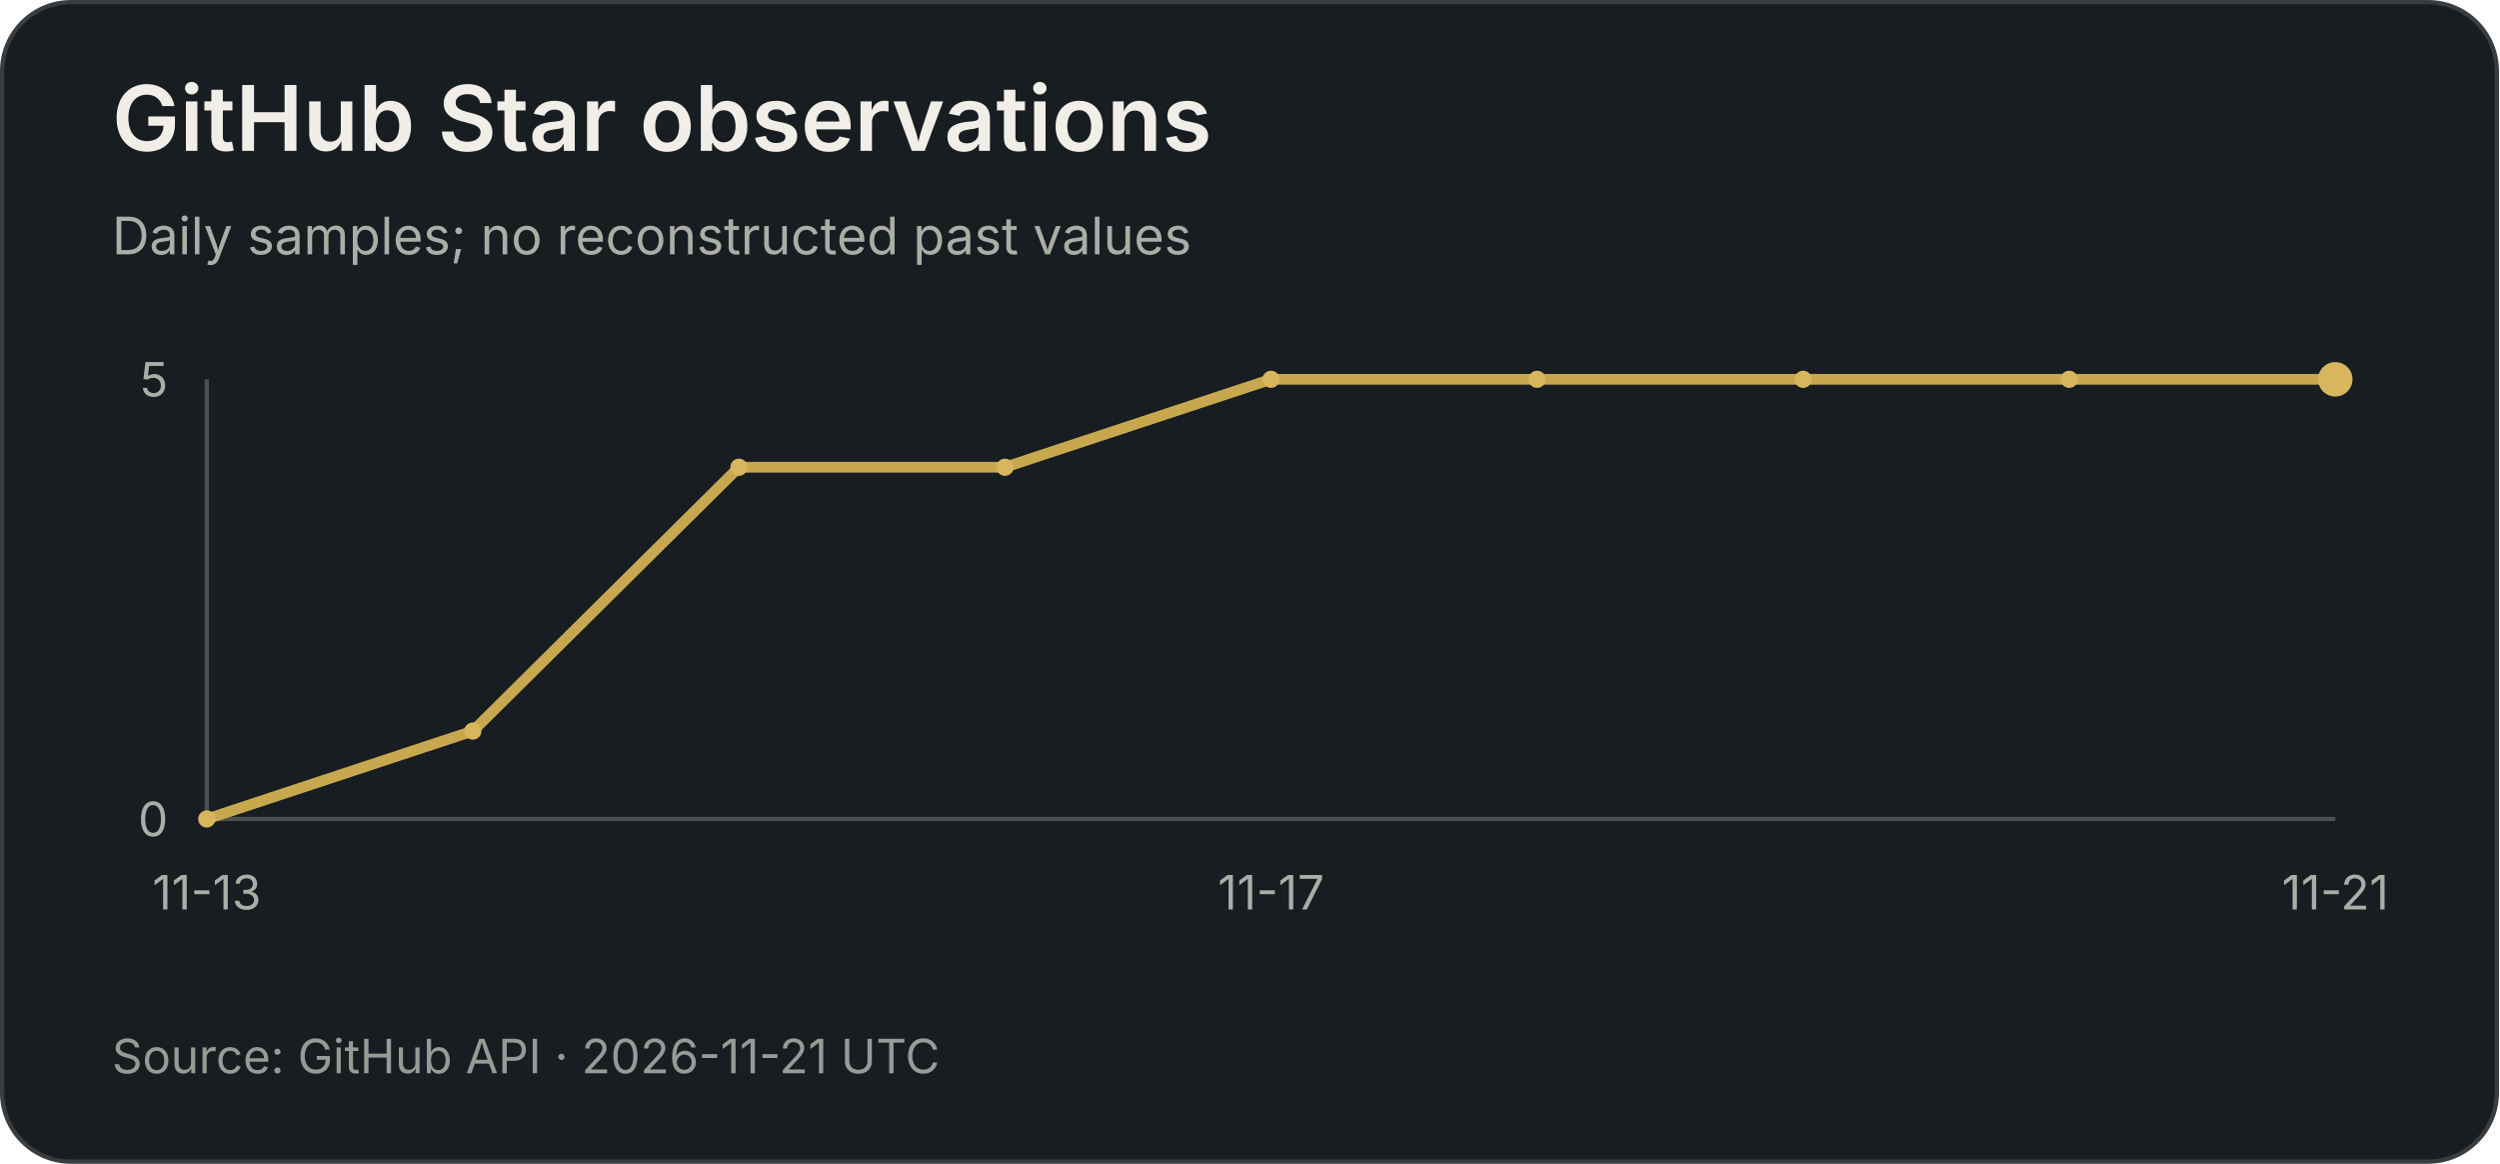
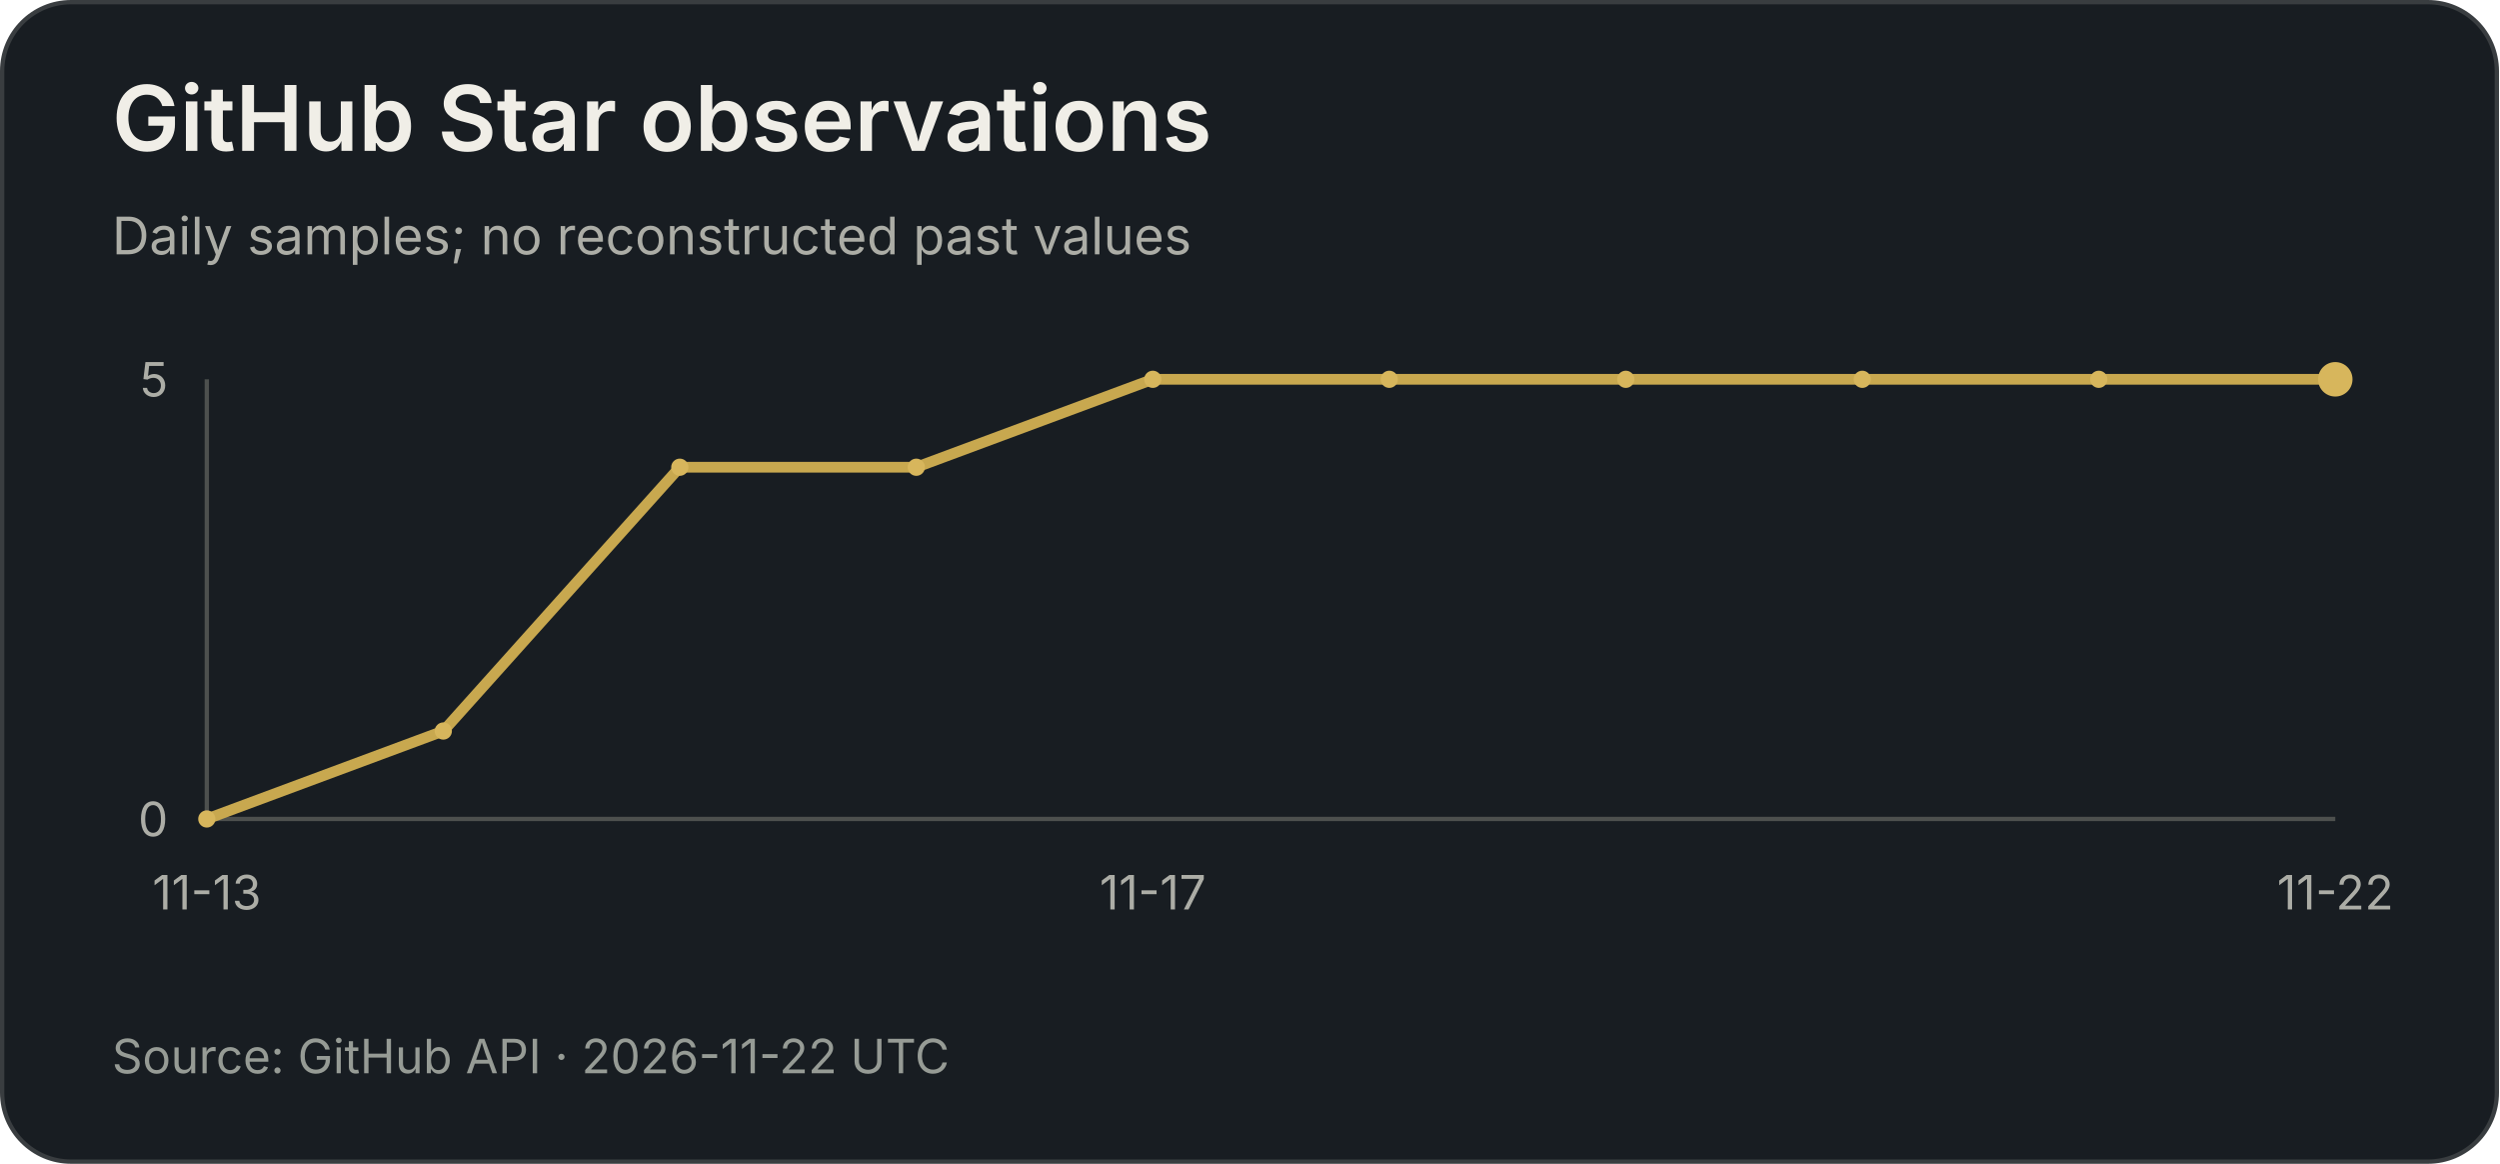
<svg xmlns="http://www.w3.org/2000/svg" width="580" height="270" viewBox="0 0 580 270" role="img" aria-label="GitHub Star observations">
  <rect x=".5" y=".5" width="579" height="269" rx="16" fill="#181d22" stroke="#393d40" />
  <g font-family="-apple-system,BlinkMacSystemFont,Segoe UI,sans-serif">
    <text x="26" y="35" fill="#f0eee7" font-size="21" font-weight="600">GitHub Star observations</text>
    <text x="26" y="59" fill="#acada6" font-size="12">Daily samples; no reconstructed past values</text>
    <path d="M48 88V190H542" fill="none" stroke="#4d504e" />
    <text x="39" y="92" text-anchor="end" fill="#acada6" font-size="11">5</text>
    <text x="39" y="194" text-anchor="end" fill="#acada6" font-size="11">0</text>
-     <polyline points="48,190 109.75,169.6 171.5,108.4 233.25,108.4 295,88 356.75,88 418.5,88 480.25,88 542,88" fill="none" stroke="#c8a84f" stroke-width="2.5" />
+     <polyline points="48,190 102.889,169.6 157.778,108.4 212.667,108.4 267.556,88 322.444,88 377.333,88 432.222,88 487.111,88 542,88" fill="none" stroke="#c8a84f" stroke-width="2.5" />
    <circle cx="48" cy="190" r="2" fill="#d7b65c" />
-     <circle cx="109.75" cy="169.6" r="2" fill="#d7b65c" />
-     <circle cx="171.5" cy="108.4" r="2" fill="#d7b65c" />
-     <circle cx="233.25" cy="108.4" r="2" fill="#d7b65c" />
-     <circle cx="295" cy="88" r="2" fill="#d7b65c" />
-     <circle cx="356.75" cy="88" r="2" fill="#d7b65c" />
-     <circle cx="418.5" cy="88" r="2" fill="#d7b65c" />
-     <circle cx="480.25" cy="88" r="2" fill="#d7b65c" />
+     <circle cx="102.889" cy="169.6" r="2" fill="#d7b65c" />
+     <circle cx="157.778" cy="108.4" r="2" fill="#d7b65c" />
+     <circle cx="212.667" cy="108.4" r="2" fill="#d7b65c" />
+     <circle cx="267.556" cy="88" r="2" fill="#d7b65c" />
+     <circle cx="322.444" cy="88" r="2" fill="#d7b65c" />
+     <circle cx="377.333" cy="88" r="2" fill="#d7b65c" />
+     <circle cx="432.222" cy="88" r="2" fill="#d7b65c" />
+     <circle cx="487.111" cy="88" r="2" fill="#d7b65c" />
    <circle cx="542" cy="88" r="4" fill="#d7b65c" />
    <text x="48" y="211" text-anchor="middle" fill="#acada6" font-size="11">11-13</text>
-     <text x="295" y="211" text-anchor="middle" fill="#acada6" font-size="11">11-17</text>
-     <text x="542" y="211" text-anchor="middle" fill="#acada6" font-size="11">11-21</text>
-     <text x="26" y="249" fill="#969b95" font-size="11">Source: GitHub API · 2026-11-21 UTC</text>
+     <text x="267.556" y="211" text-anchor="middle" fill="#acada6" font-size="11">11-17</text>
+     <text x="542" y="211" text-anchor="middle" fill="#acada6" font-size="11">11-22</text>
+     <text x="26" y="249" fill="#969b95" font-size="11">Source: GitHub API · 2026-11-22 UTC</text>
  </g>
</svg>
